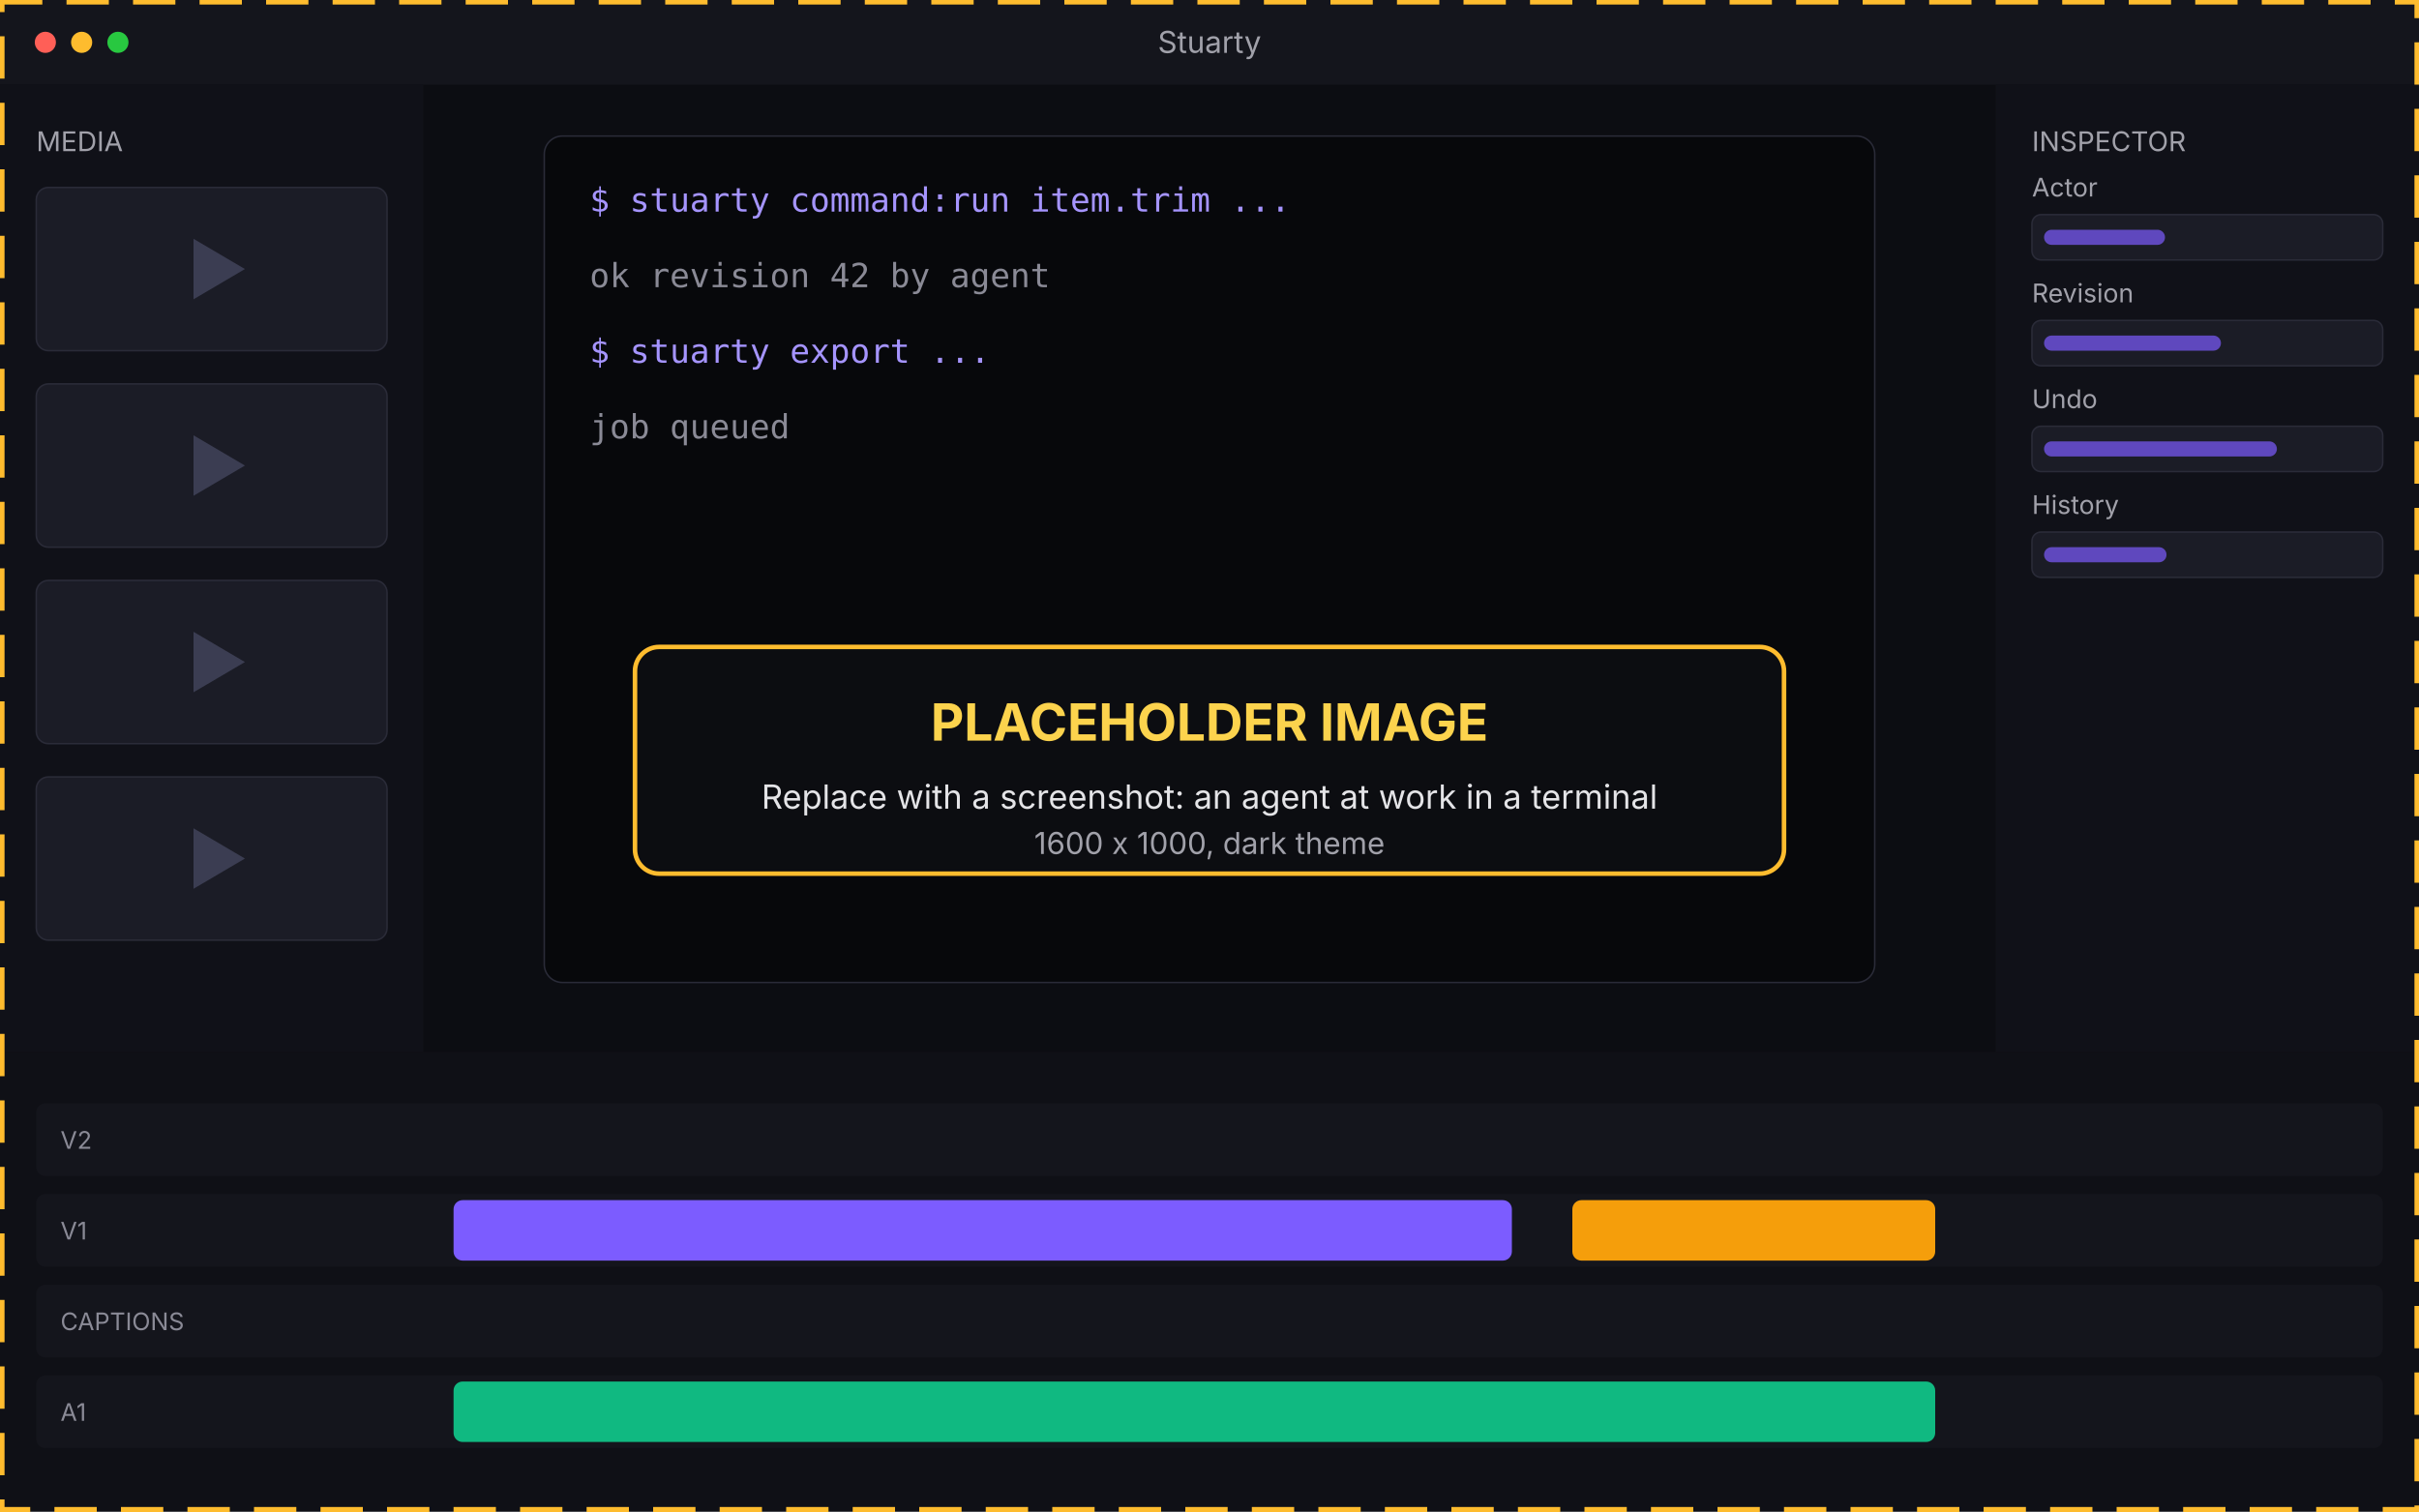
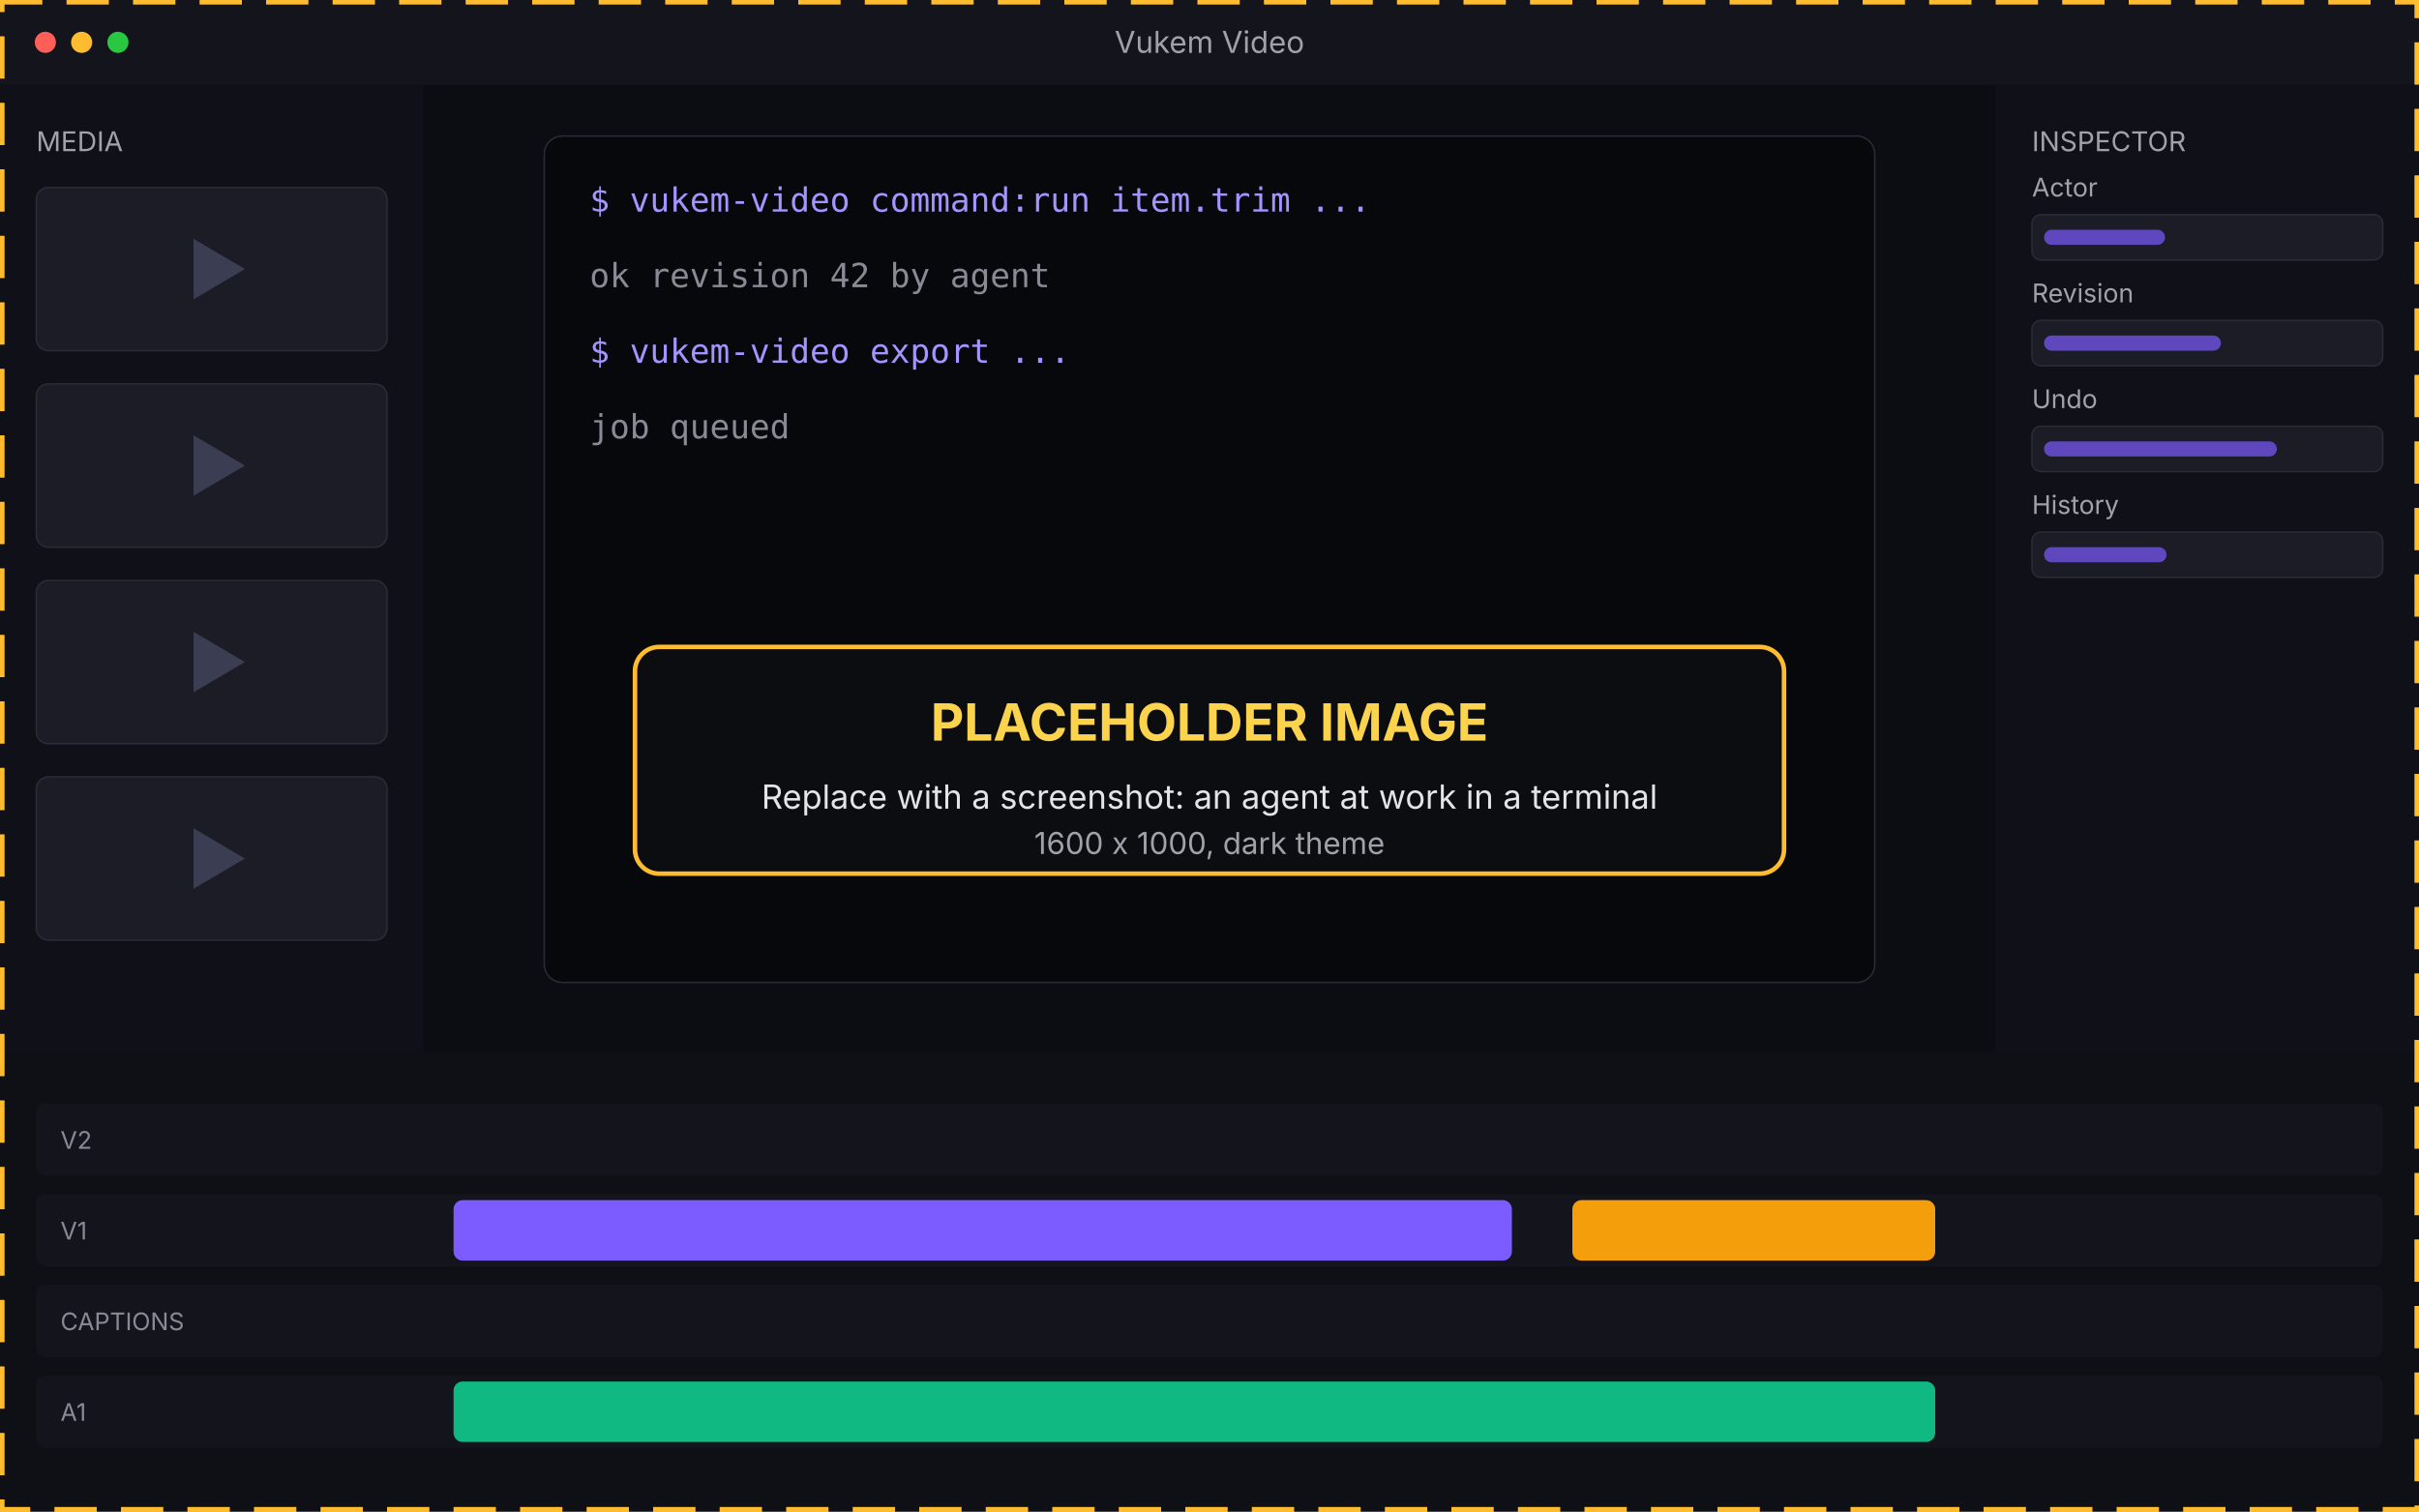
<svg xmlns="http://www.w3.org/2000/svg" viewBox="0 0 1600 1000" width="1600" height="1000" role="img" aria-labelledby="t">
  <rect width="1600" height="1000" fill="#0c0d12" />
  <rect width="1600" height="56" fill="#14151c" />
  <circle cx="30" cy="28" r="7" fill="#ff5f57" />
  <circle cx="54" cy="28" r="7" fill="#febc2e" />
  <circle cx="78" cy="28" r="7" fill="#28c840" />
-   <text x="800" y="35" text-anchor="middle" font-family="Inter, system-ui, sans-serif" font-size="20" fill="#a1a1aa">Stuarty</text>
+   <text x="800" y="35" text-anchor="middle" font-family="Inter, system-ui, sans-serif" font-size="20" fill="#a1a1aa">Vukem Video</text>
  <rect x="0" y="56" width="280" height="640" fill="#101118" />
  <rect x="1320" y="56" width="280" height="640" fill="#101118" />
  <text x="24" y="100" font-family="Inter, system-ui, sans-serif" font-size="18" fill="#a1a1aa">MEDIA</text>
  <text x="1344" y="100" font-family="Inter, system-ui, sans-serif" font-size="18" fill="#a1a1aa">INSPECTOR</text>
  <defs>
    <linearGradient id="g" x1="0" y1="0" x2="0" y2="1">
      <stop offset="0" stop-color="#3b2a8f" />
      <stop offset="1" stop-color="#111827" />
    </linearGradient>
  </defs>
  <rect x="24" y="124" width="232" height="108" rx="8" fill="#1b1c26" />
  <rect x="24" y="124" width="232" height="108" rx="8" fill="none" stroke="#2a2b38" />
  <path d="M128 158v40l34-20z" fill="#3b3d52" />
  <rect x="24" y="254" width="232" height="108" rx="8" fill="#1b1c26" />
  <rect x="24" y="254" width="232" height="108" rx="8" fill="none" stroke="#2a2b38" />
  <path d="M128 288v40l34-20z" fill="#3b3d52" />
  <rect x="24" y="384" width="232" height="108" rx="8" fill="#1b1c26" />
  <rect x="24" y="384" width="232" height="108" rx="8" fill="none" stroke="#2a2b38" />
  <path d="M128 418v40l34-20z" fill="#3b3d52" />
  <rect x="24" y="514" width="232" height="108" rx="8" fill="#1b1c26" />
  <rect x="24" y="514" width="232" height="108" rx="8" fill="none" stroke="#2a2b38" />
  <path d="M128 548v40l34-20z" fill="#3b3d52" />
  <rect x="360" y="90" width="880" height="560" rx="12" fill="#07080b" stroke="#2a2b38" />
-   <text x="390" y="140" font-size="22" font-family="monospace" fill="#a594ff">$ stuarty command:run item.trim ...</text>
+   <text x="390" y="140" font-size="22" font-family="monospace" fill="#a594ff">$ vukem-video command:run item.trim ...</text>
  <text x="390" y="190" font-family="monospace" font-size="22" fill="#8a8a96">ok  revision 42  by agent</text>
-   <text x="390" y="240" font-family="monospace" font-size="22" fill="#a594ff">$ stuarty export ...</text>
+   <text x="390" y="240" font-family="monospace" font-size="22" fill="#a594ff">$ vukem-video export ...</text>
  <text x="390" y="290" font-family="monospace" font-size="22" fill="#8a8a96">job queued</text>
  <text x="1344" y="130" font-family="Inter, system-ui, sans-serif" font-size="17" fill="#a1a1aa">Actor</text>
  <rect x="1344" y="142" width="232" height="30" rx="6" fill="#1b1c26" stroke="#2a2b38" />
  <rect x="1352" y="152" width="80" height="10" rx="5" fill="#7c5cff" fill-opacity=".7" />
  <text x="1344" y="200" font-family="Inter, system-ui, sans-serif" font-size="17" fill="#a1a1aa">Revision</text>
  <rect x="1344" y="212" width="232" height="30" rx="6" fill="#1b1c26" stroke="#2a2b38" />
  <rect x="1352" y="222" width="117" height="10" rx="5" fill="#7c5cff" fill-opacity=".7" />
  <text x="1344" y="270" font-family="Inter, system-ui, sans-serif" font-size="17" fill="#a1a1aa">Undo</text>
  <rect x="1344" y="282" width="232" height="30" rx="6" fill="#1b1c26" stroke="#2a2b38" />
  <rect x="1352" y="292" width="154" height="10" rx="5" fill="#7c5cff" fill-opacity=".7" />
  <text x="1344" y="340" font-family="Inter, system-ui, sans-serif" font-size="17" fill="#a1a1aa">History</text>
  <rect x="1344" y="352" width="232" height="30" rx="6" fill="#1b1c26" stroke="#2a2b38" />
  <rect x="1352" y="362" width="81" height="10" rx="5" fill="#7c5cff" fill-opacity=".7" />
  <rect x="0" y="696" width="1600" height="304" fill="#0f1016" />
  <rect x="24" y="730" width="1552" height="48" rx="6" fill="#14151c" />
  <text x="40" y="760" font-family="Inter, system-ui, sans-serif" font-size="16" fill="#8a8a96">V2</text>
  <rect x="24" y="790" width="1552" height="48" rx="6" fill="#14151c" />
  <text x="40" y="820" font-family="Inter, system-ui, sans-serif" font-size="16" fill="#8a8a96">V1</text>
  <rect x="24" y="850" width="1552" height="48" rx="6" fill="#14151c" />
  <text x="40" y="880" font-family="Inter, system-ui, sans-serif" font-size="16" fill="#8a8a96">CAPTIONS</text>
  <rect x="24" y="910" width="1552" height="48" rx="6" fill="#14151c" />
  <text x="40" y="940" font-family="Inter, system-ui, sans-serif" font-size="16" fill="#8a8a96">A1</text>
  <rect x="300" y="794" width="700" height="40" rx="6" fill="#7c5cff" />
  <rect x="1040" y="794" width="240" height="40" rx="6" fill="#f59e0b" />
  <rect x="300" y="914" width="980" height="40" rx="6" fill="#10b981" />
  <rect x="0" y="0" width="1600" height="1000" fill="none" stroke="#febc2e" stroke-width="6" stroke-dasharray="28 16" />
  <rect x="420" y="428" width="760" height="150" rx="16" fill="#0c0d12" fill-opacity=".92" stroke="#febc2e" stroke-width="3" />
  <text x="800" y="490" text-anchor="middle" font-family="Inter, system-ui, sans-serif" font-size="34" font-weight="700" fill="#fcd34d">PLACEHOLDER IMAGE</text>
  <text x="800" y="535" text-anchor="middle" font-family="Inter, system-ui, sans-serif" font-size="22" fill="#e4e4e7">Replace with a screenshot: an agent at work in a terminal</text>
  <text x="800" y="565" text-anchor="middle" font-family="Inter, system-ui, sans-serif" font-size="20" fill="#a1a1aa">1600 x 1000, dark theme</text>
</svg>
